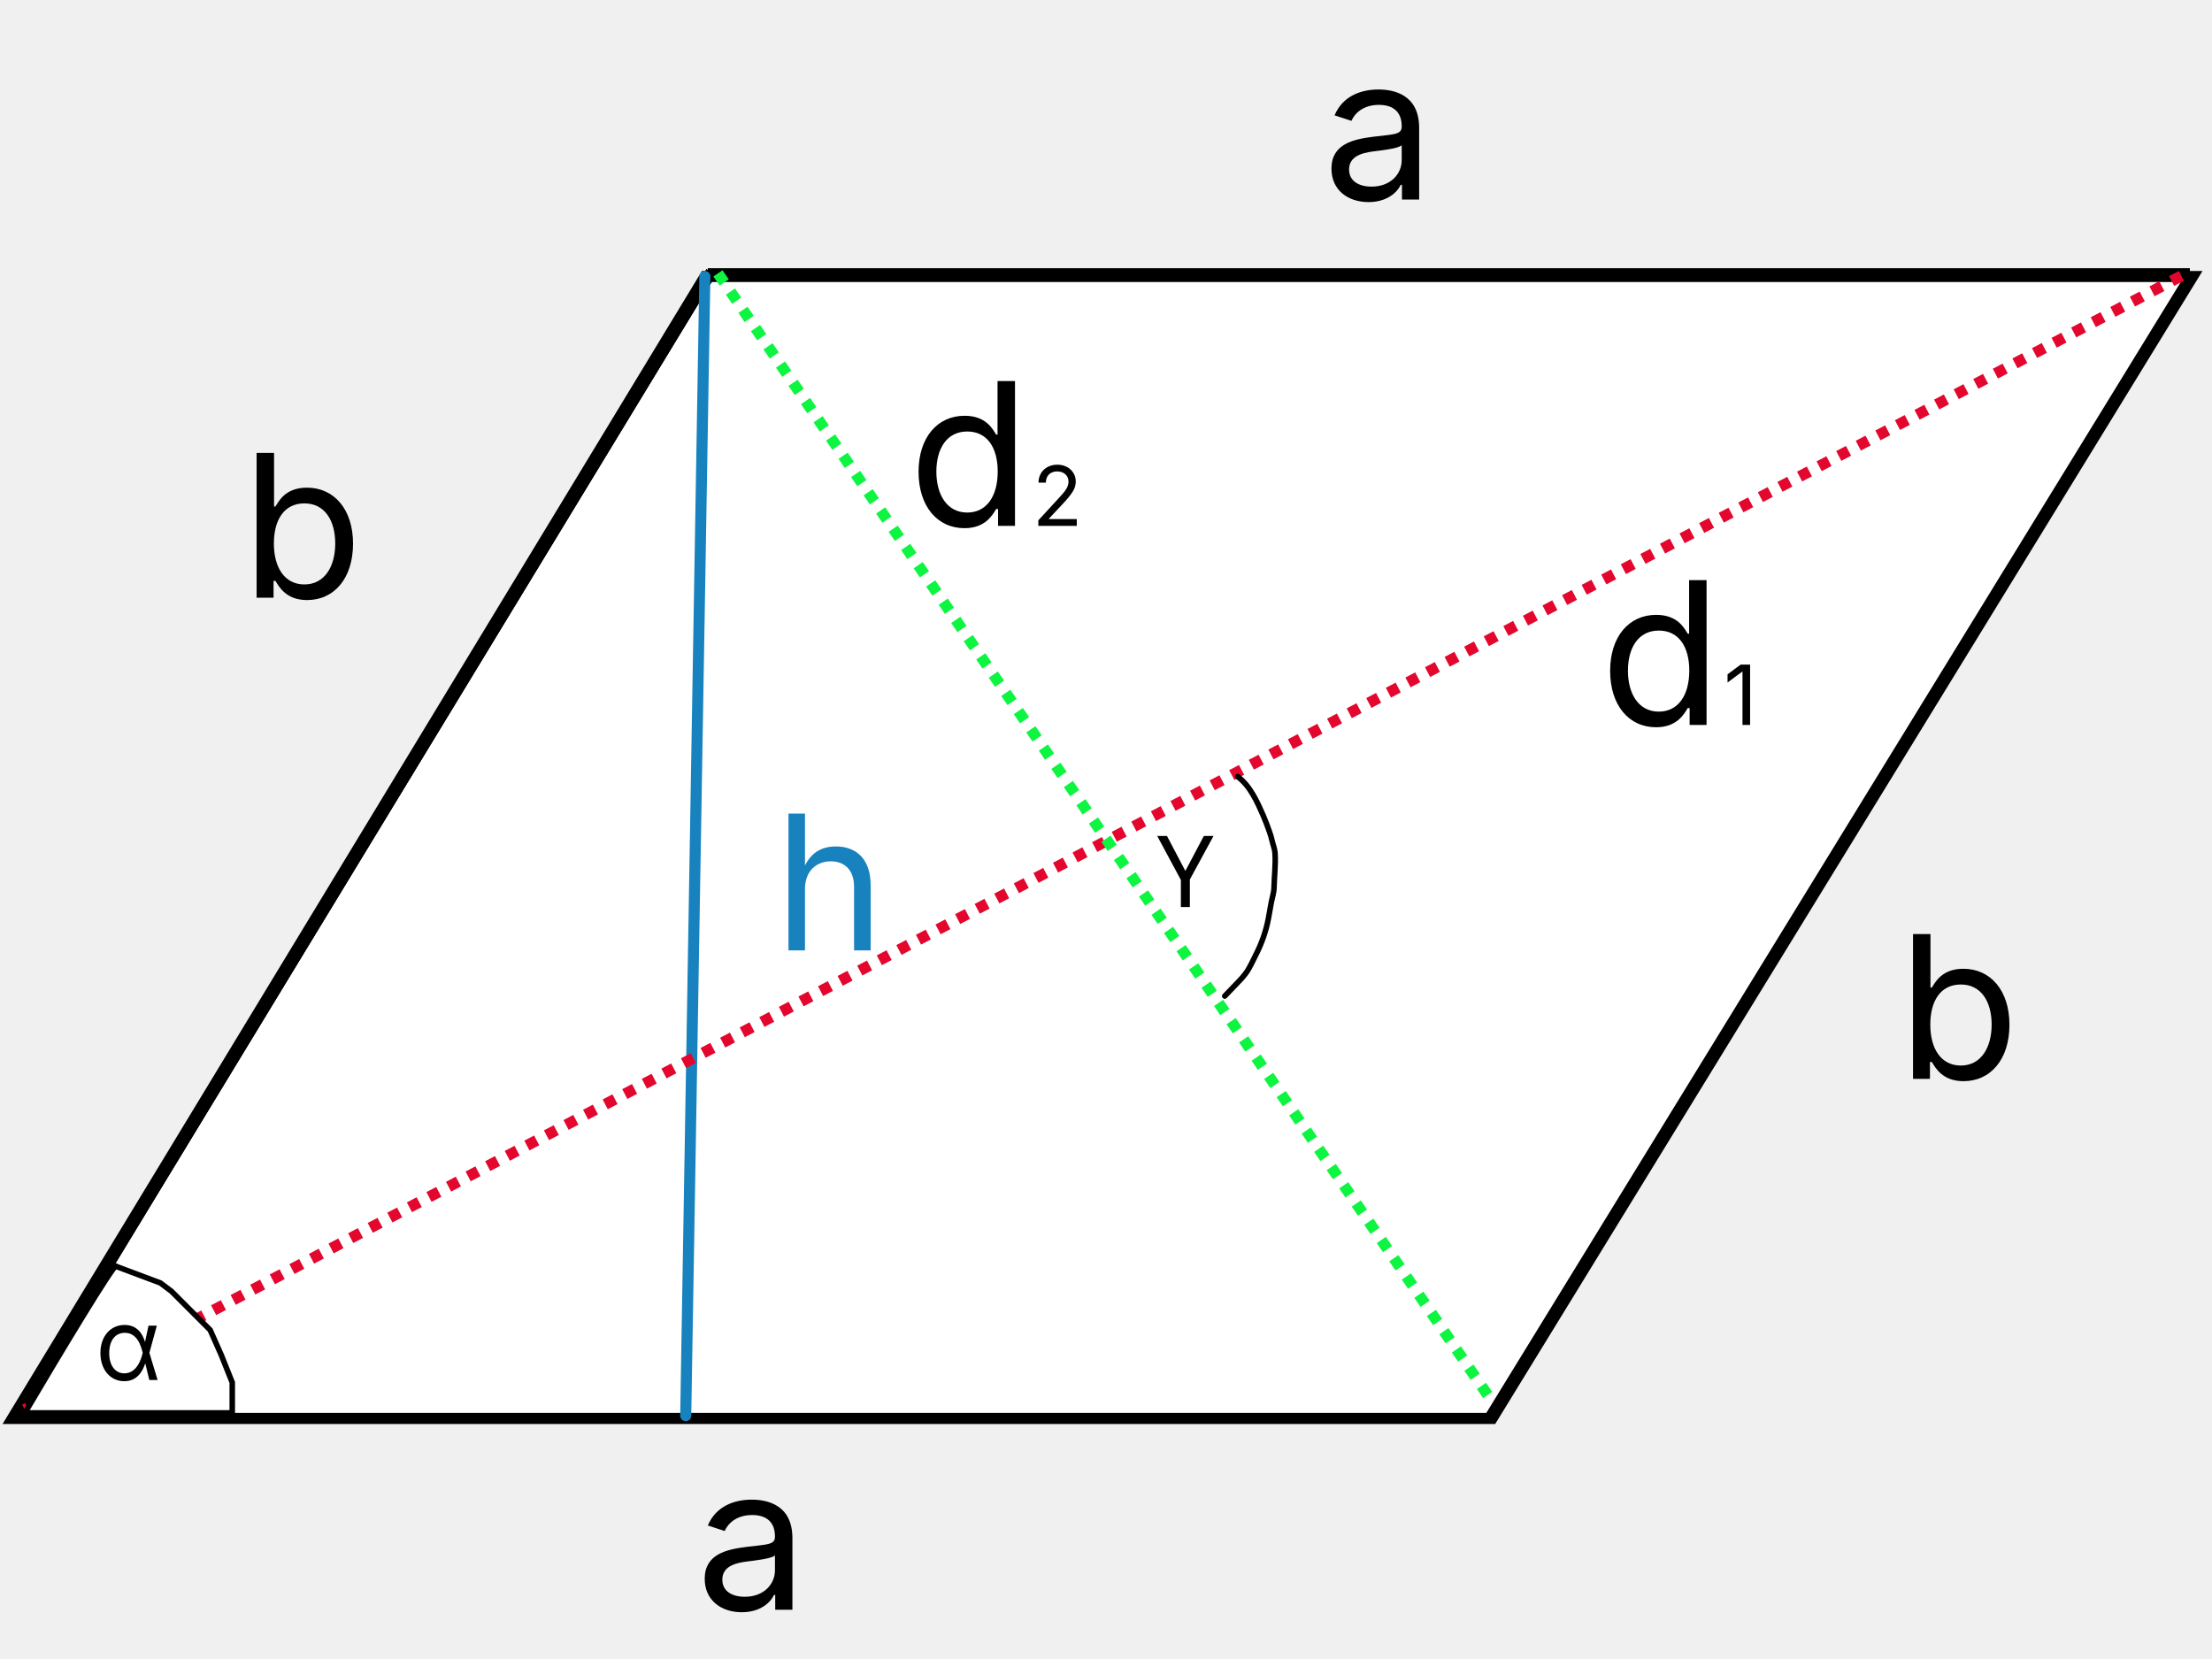
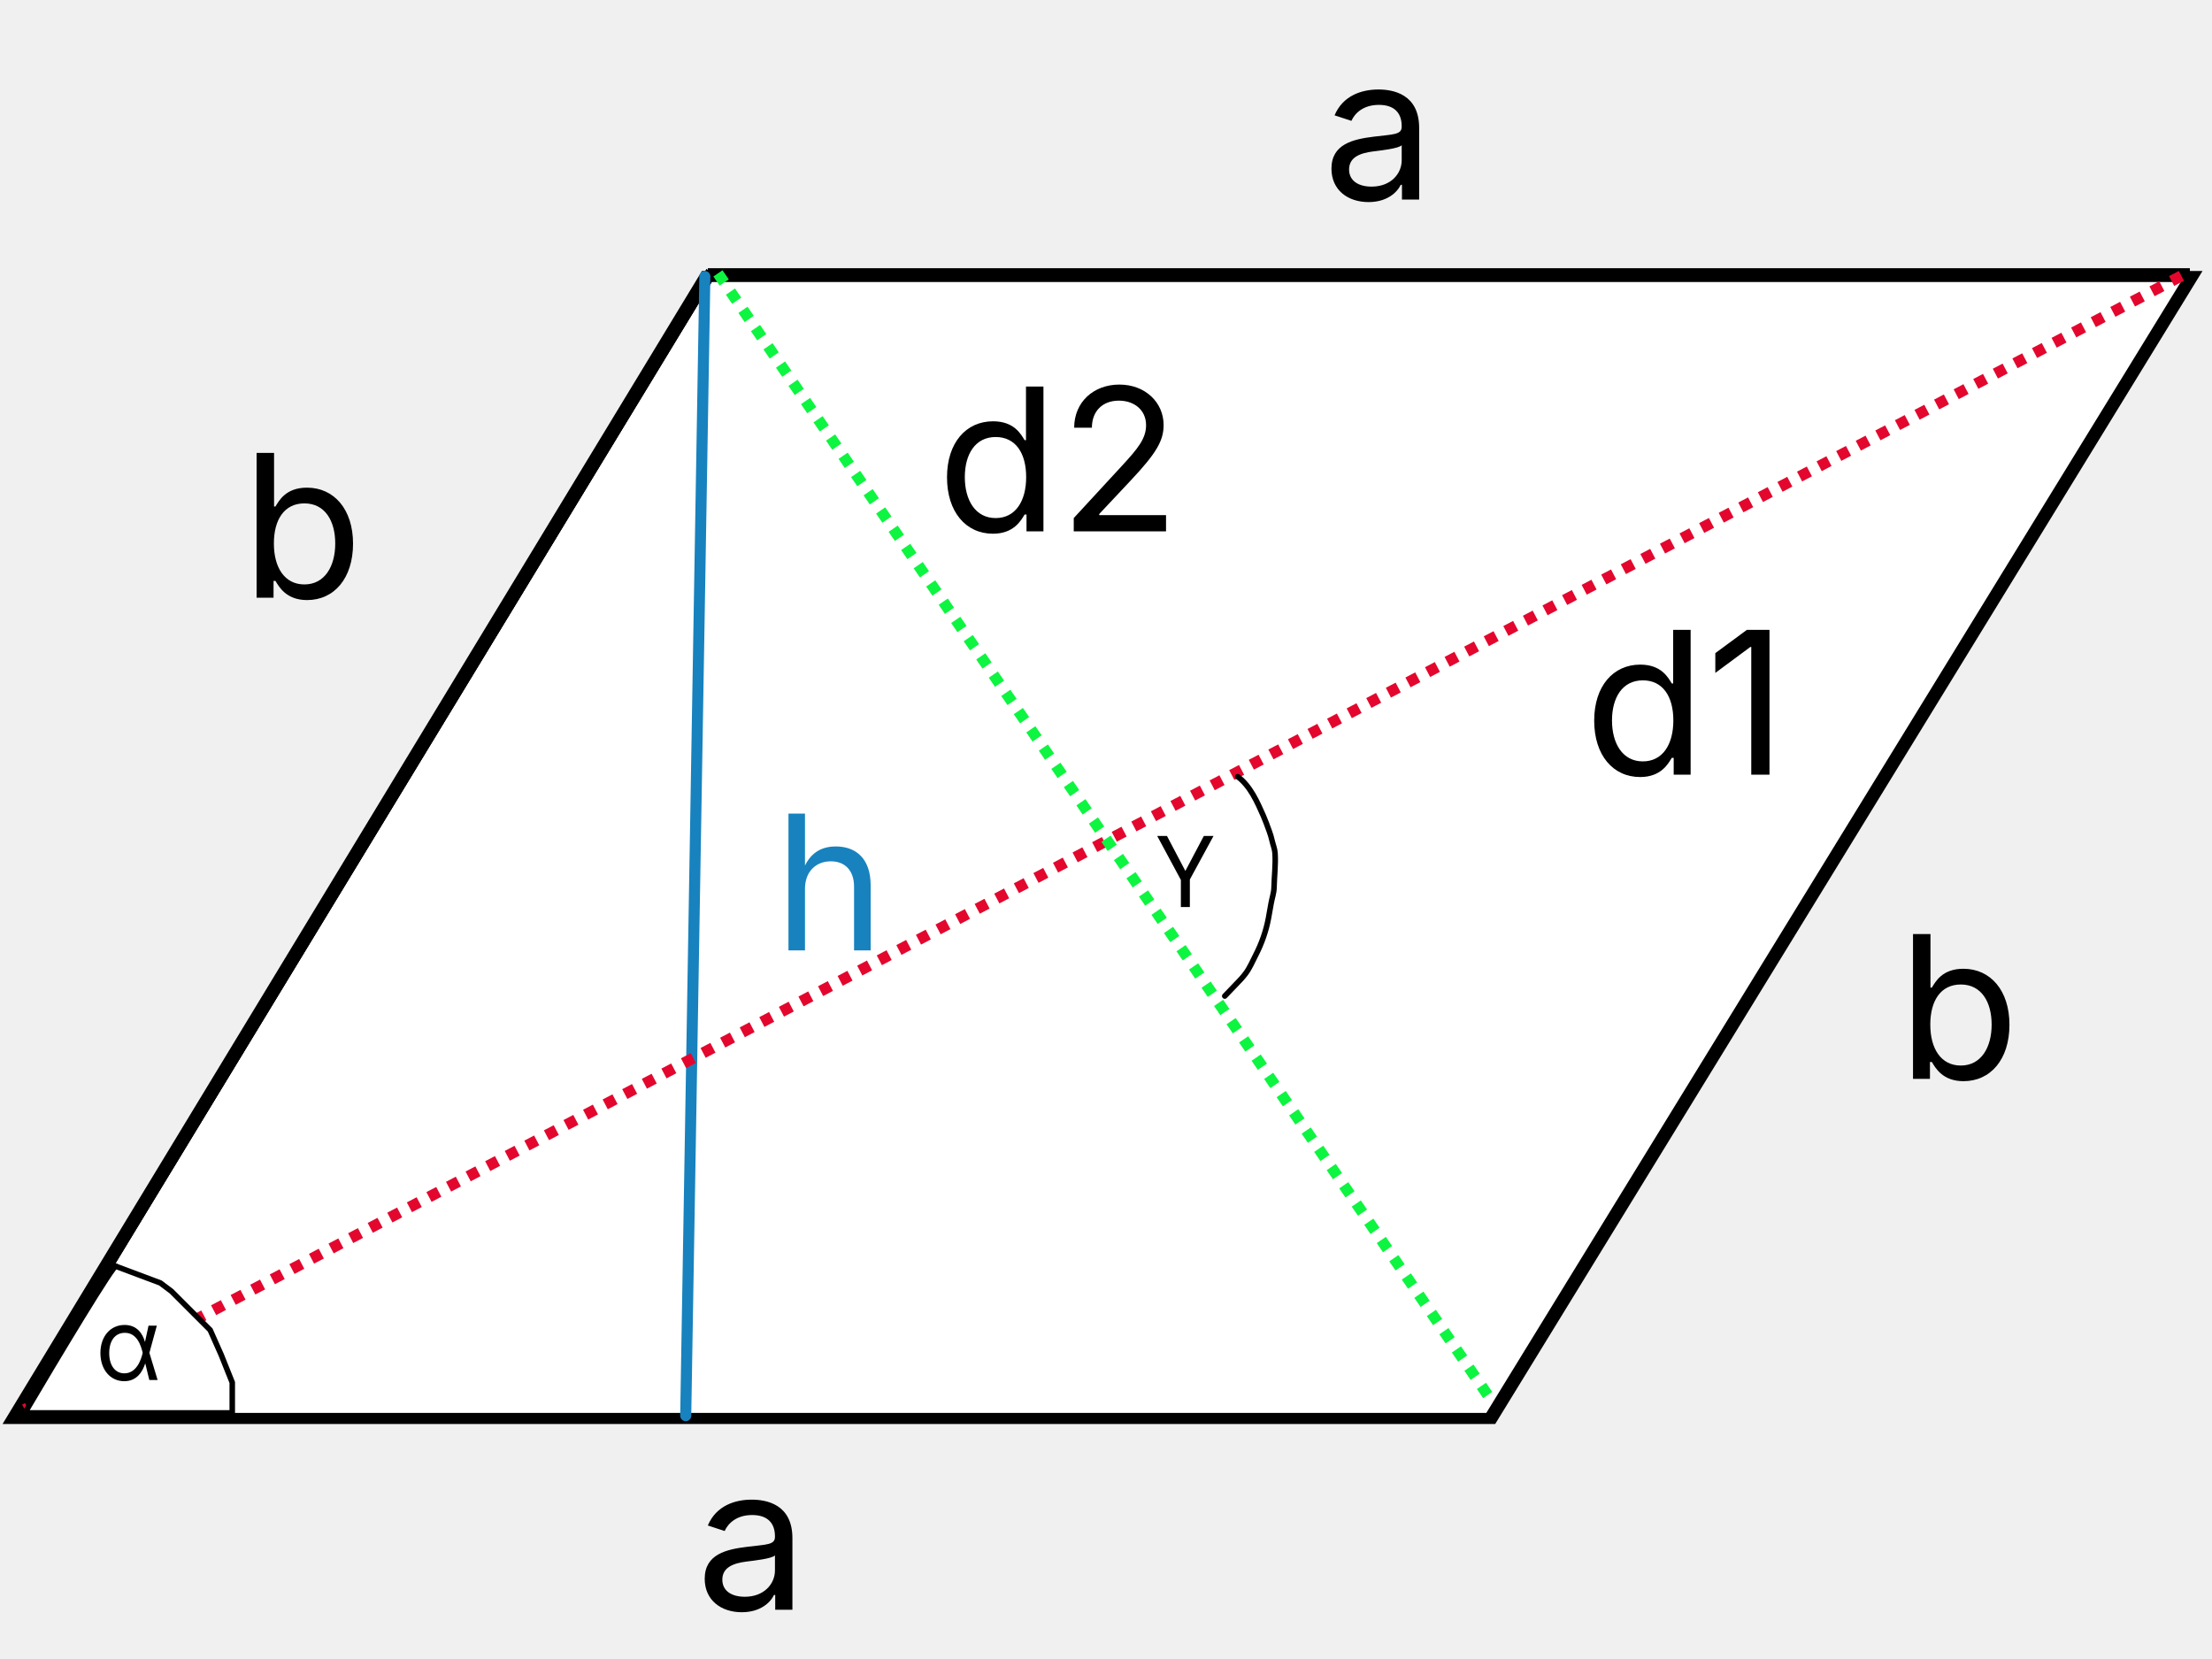
<svg xmlns="http://www.w3.org/2000/svg" width="400" height="300" viewBox="0 0 400 300" fill="none">
  <path d="M128 49.5L396 49.5" stroke="black" stroke-width="2" />
  <path d="M269.823 256.5H2.241L127.5 50H396.5L269.823 256.5Z" fill="white" stroke="black" stroke-width="2" />
  <path d="M128.607 49.208L2.667 256.5" stroke="black" stroke-width="2" />
  <path d="M128.607 49.208L2.667 256.5" stroke="black" stroke-width="2" />
  <path d="M128.607 49.208L2.667 256.5" stroke="black" stroke-width="2" />
  <path d="M396.016 50.203L269.333 256.5" stroke="black" stroke-width="2" />
  <text fill="black" xml:space="preserve" style="white-space: pre" font-family="Inter" font-size="36" letter-spacing="0em">
    <tspan x="239.191" y="36.091">a</tspan>
  </text>
  <text transform="translate(34 73)" fill="black" xml:space="preserve" style="white-space: pre" font-family="Inter" font-size="36" letter-spacing="0em">
    <tspan x="9.622" y="35.091">b</tspan>
  </text>
  <text transform="translate(339 160)" fill="black" xml:space="preserve" style="white-space: pre" font-family="Inter" font-size="36" letter-spacing="0em">
    <tspan x="4.154" y="35.091">b</tspan>
  </text>
  <text fill="black" xml:space="preserve" style="white-space: pre" font-family="Inter" font-size="36" letter-spacing="0em">
    <tspan x="125.857" y="291.091">a</tspan>
  </text>
  <path d="M127.459 50.003L124 256" stroke="#1782BE" stroke-width="2" stroke-linecap="round" />
  <text fill="#1782BE" xml:space="preserve" style="white-space: pre" font-family="Inter" font-size="34" letter-spacing="0em">
    <tspan x="139.956" y="171.864">h</tspan>
  </text>
  <line x1="394.465" y1="49.885" x2="4.465" y2="254.885" stroke="#E3072E" stroke-width="2" stroke-dasharray="2 2" />
  <line x1="129.825" y1="49.434" x2="269.825" y2="253.434" stroke="#0DF540" stroke-width="2" stroke-dasharray="2 2" />
  <path d="M25 230.5L21 229C21 227.8 10 246.167 4.5 255.5H42V250L40 245L38 240.5L35 237.5L32 234.5L31 233.5L29 232L25 230.5Z" fill="white" stroke="black" />
  <path d="M223.819 140.446C226.093 142.135 227.351 145.021 228.456 147.532C228.854 148.437 229.18 149.367 229.519 150.294C229.711 150.816 229.891 151.387 230.009 151.93C230.176 152.699 230.516 153.484 230.567 154.269C230.702 156.364 230.43 158.445 230.384 160.538C230.364 161.462 230.022 162.424 229.863 163.331C229.703 164.243 229.544 165.161 229.373 166.071C228.949 168.336 228.16 170.588 227.107 172.642C226.532 173.762 225.99 175.061 225.226 176.065C224.723 176.726 224.216 177.284 223.626 177.873C222.882 178.618 222.208 179.386 221.474 180.119" stroke="black" stroke-linecap="round" />
  <text fill="black" xml:space="preserve" style="white-space: pre" font-family="Inter" font-size="36" letter-spacing="0em">
-     <tspan x="289.334" y="131.091">d</tspan>
-   </text>
-   <text fill="black" xml:space="preserve" style="white-space: pre" font-family="Inter" font-size="15" letter-spacing="0em">
-     <tspan x="311.693" y="131.091">1</tspan>
+     <tspan x="286.453" y="140.091">d1</tspan>
  </text>
  <text fill="black" xml:space="preserve" style="white-space: pre" font-family="Inter" font-size="36" letter-spacing="0em">
-     <tspan x="164.279" y="95.091">d</tspan>
-   </text>
-   <text fill="black" xml:space="preserve" style="white-space: pre" font-family="Inter" font-size="15" letter-spacing="0em">
-     <tspan x="186.639" y="95.091">2</tspan>
+     <tspan x="169.422" y="96.091">d2</tspan>
  </text>
  <text fill="black" xml:space="preserve" style="white-space: pre" font-family="Inter" font-size="18" letter-spacing="0em">
    <tspan x="17.234" y="249.545">α</tspan>
  </text>
  <text fill="black" xml:space="preserve" style="white-space: pre" font-family="Jomolhari" font-size="18" letter-spacing="0em">
    <tspan x="209.258" y="164.023">Y</tspan>
  </text>
</svg>
